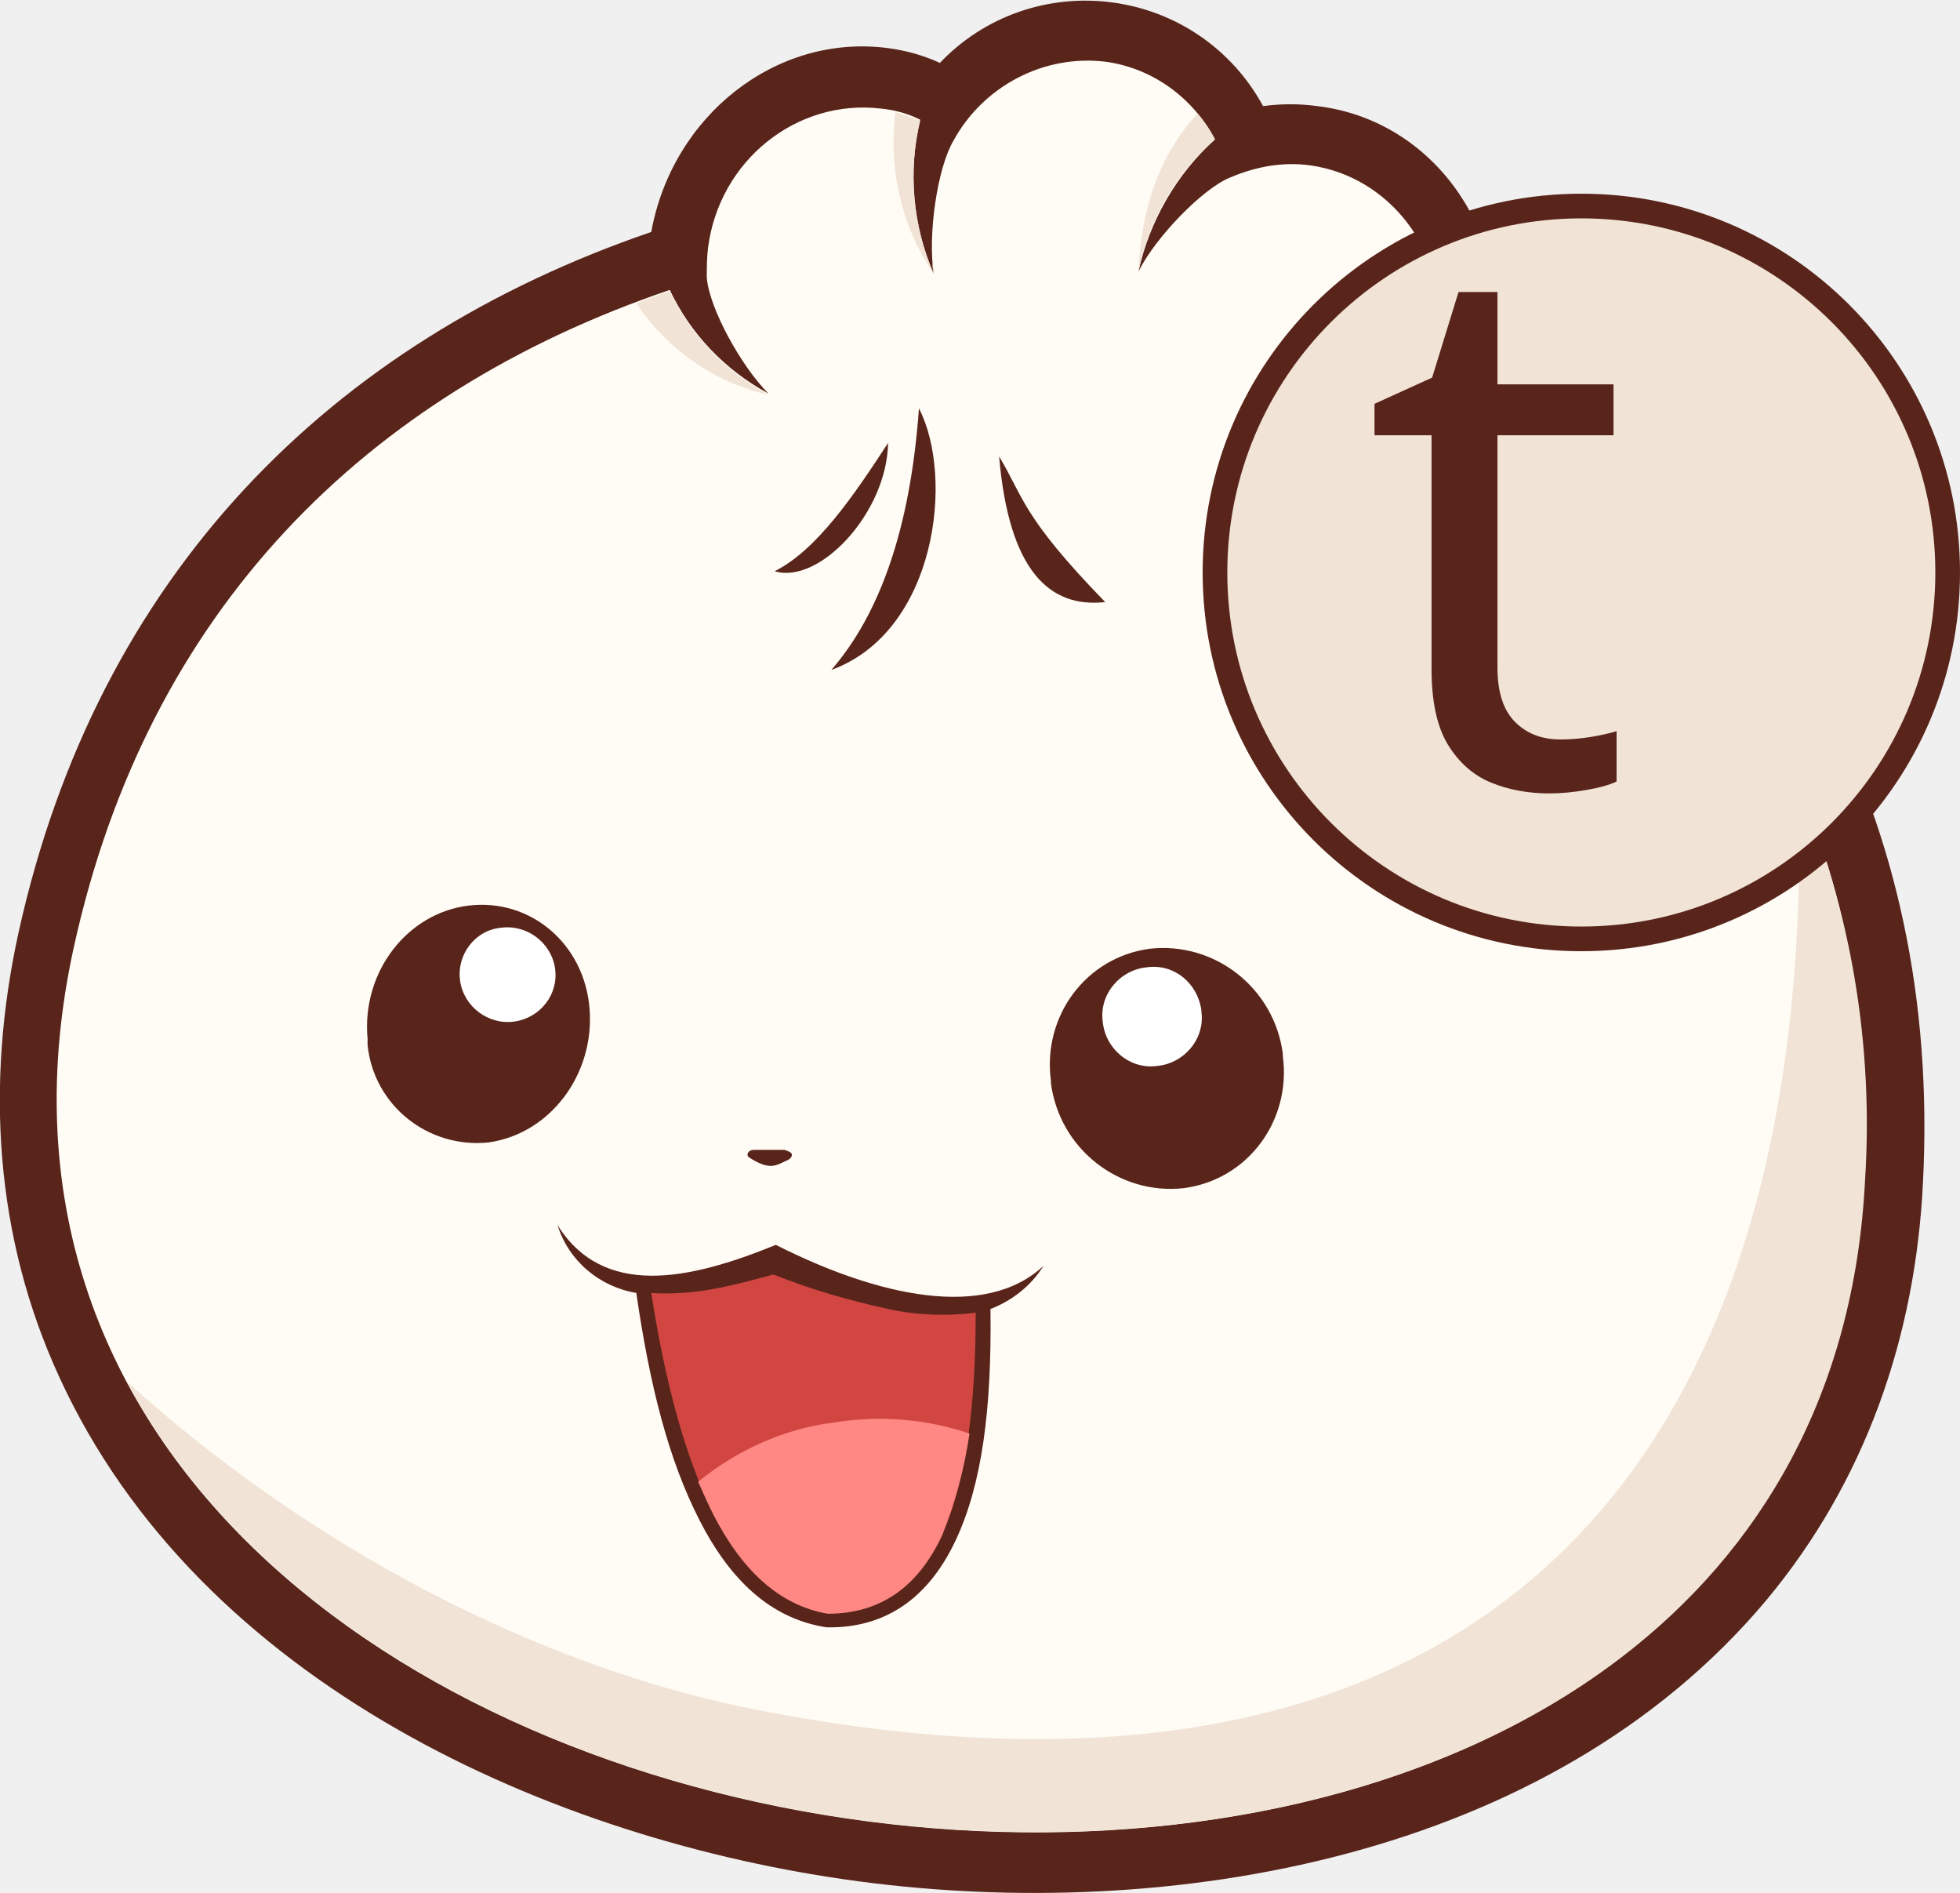
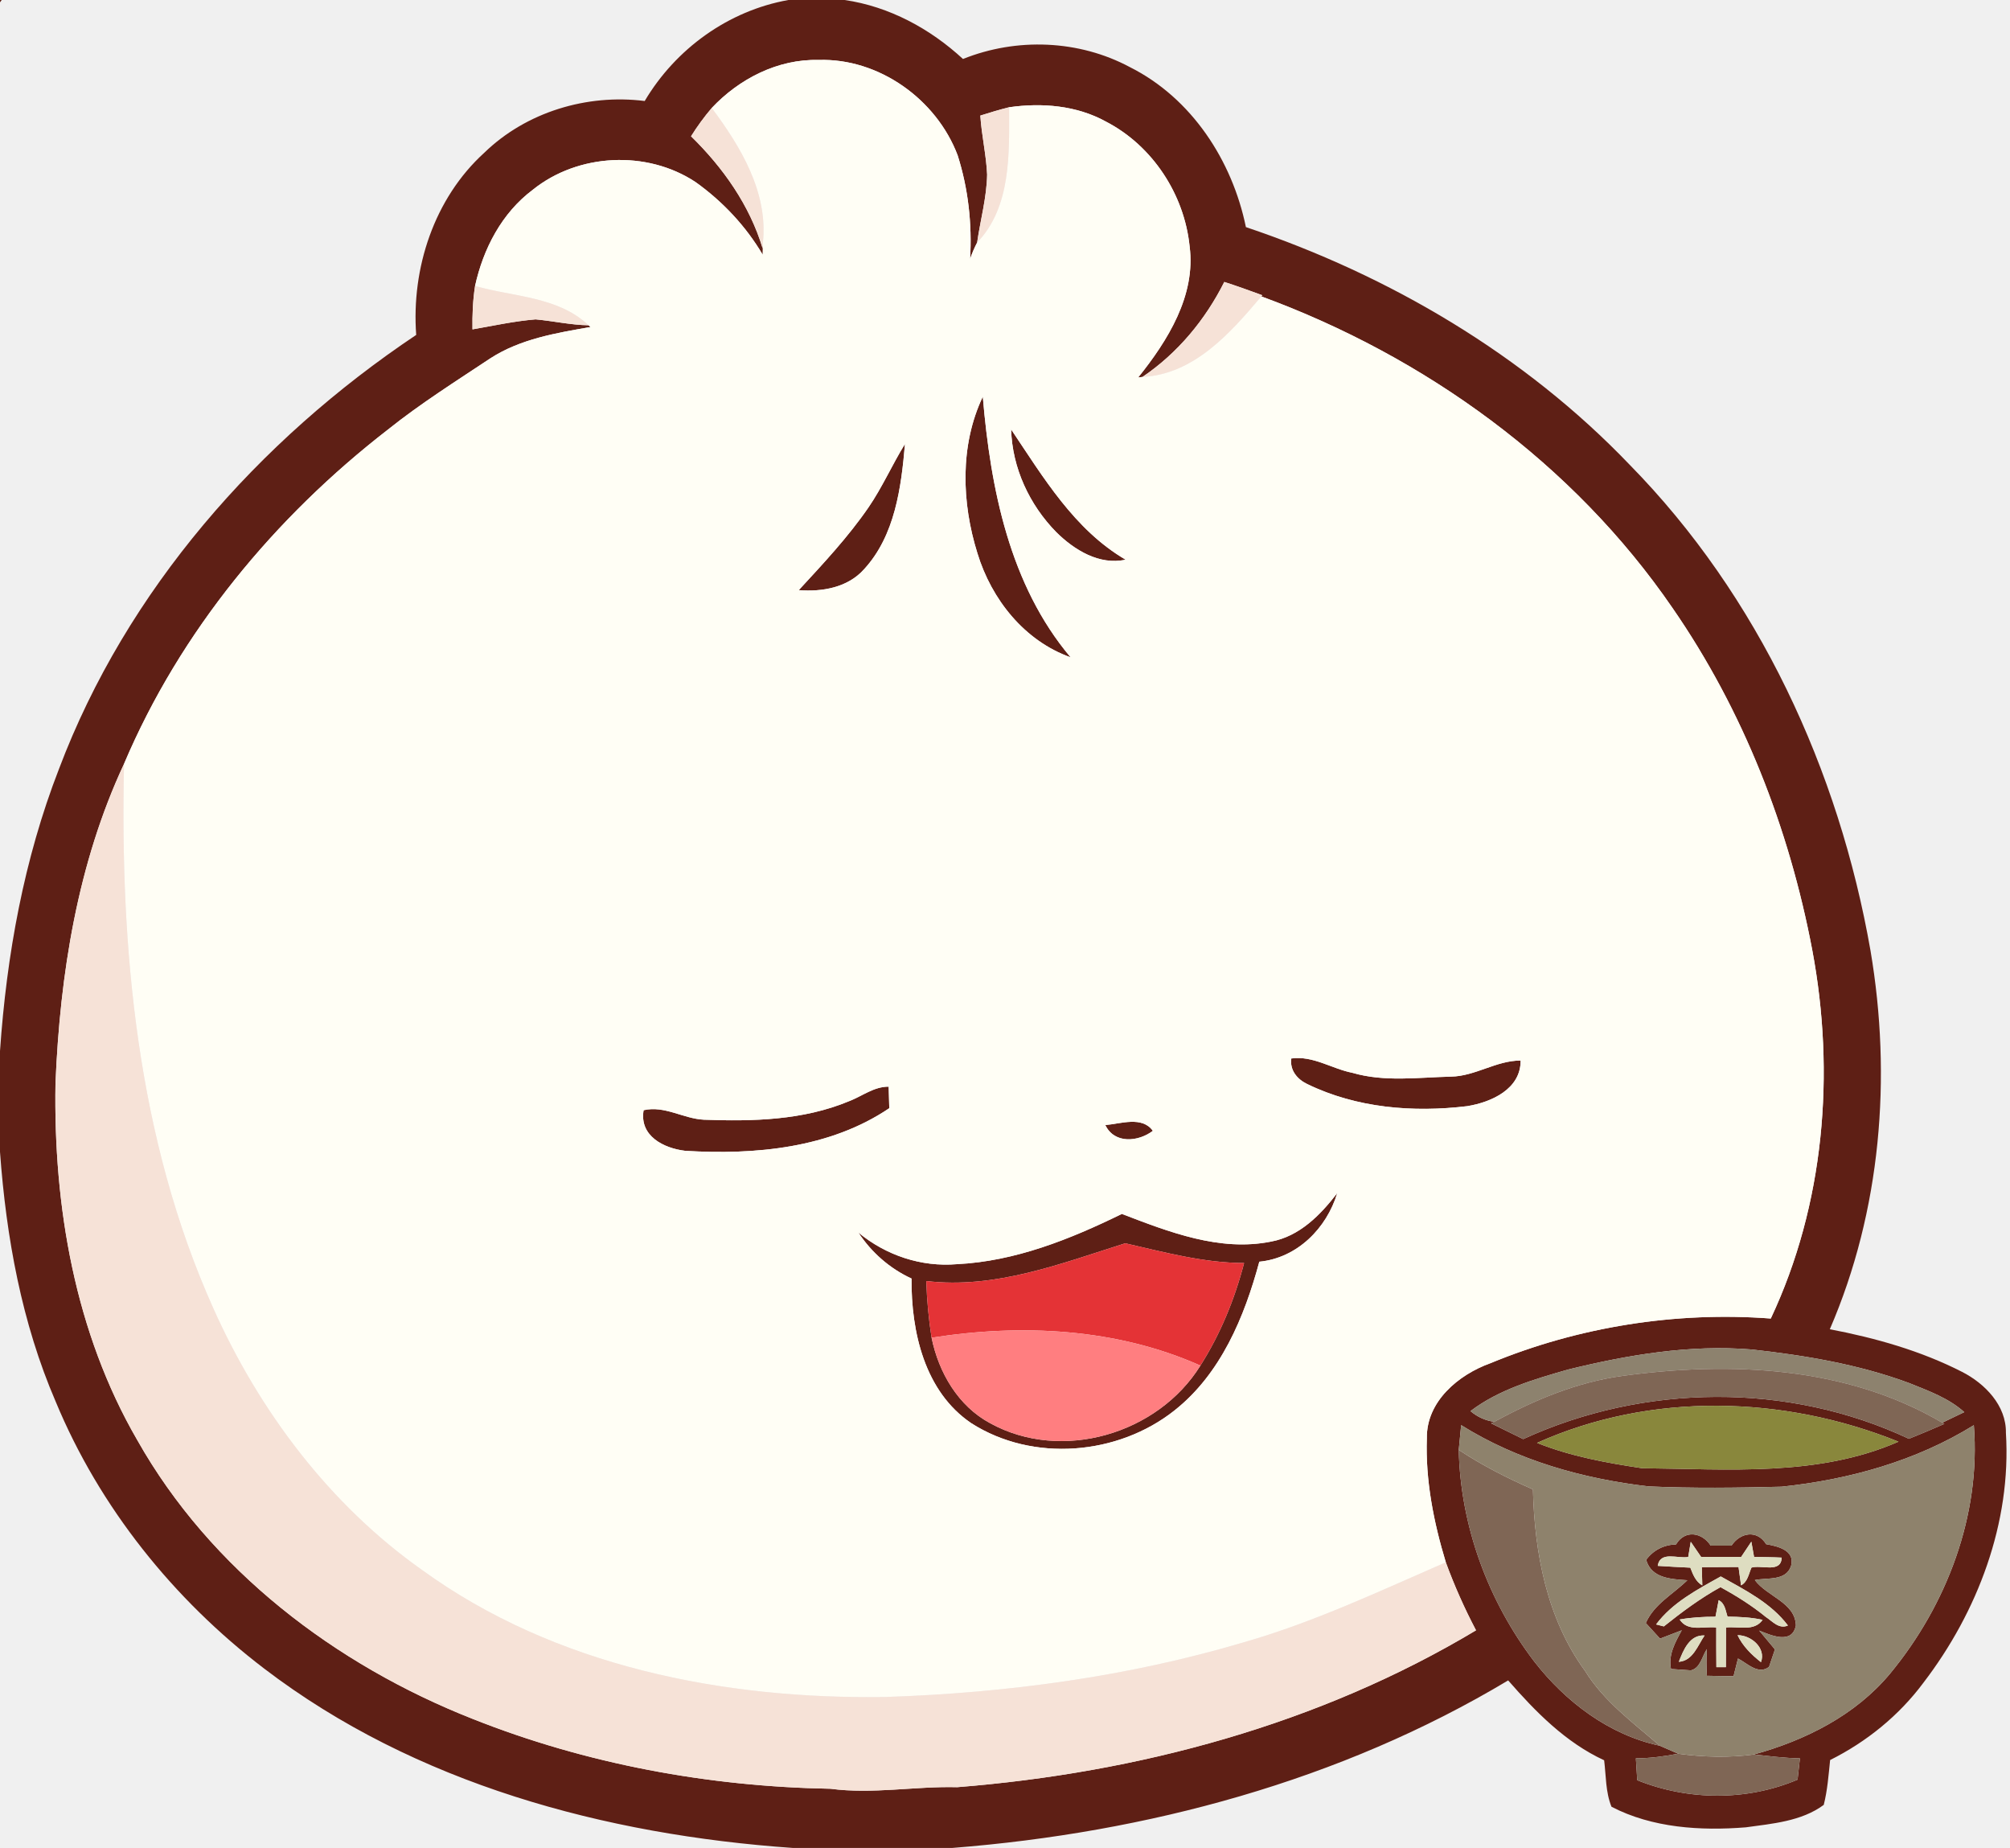
- <svg xmlns="http://www.w3.org/2000/svg" version="1.1" id="Layer_1" x="0px" y="0px" viewBox="0 0 158.9 153.4" style="enable-background:new 0 0 158.9 153.4;" xml:space="preserve">
-   <style type="text/css">
- 	.st0{fill-rule:evenodd;clip-rule:evenodd;fill:#59251B;}
- 	.st1{fill-rule:evenodd;clip-rule:evenodd;fill:#FFFCF5;}
- 	.st2{fill-rule:evenodd;clip-rule:evenodd;fill:#F1E3D6;}
- 	.st3{fill-rule:evenodd;clip-rule:evenodd;fill:#FFFFFF;}
- 	.st4{fill-rule:evenodd;clip-rule:evenodd;fill:#D14641;}
- 	.st5{fill-rule:evenodd;clip-rule:evenodd;fill:#FF8884;}
- 	.st6{fill:#F1E3D6;stroke:#59251B;stroke-width:2;stroke-miterlimit:10;}
- 	.st7{fill:#59251B;}
- 	.st8{font-family:'KaushanScript-Regular';}
- 	.st9{font-size:60.74px;}
- </style>
-   <g id="Layer_2_1_">
-     <g id="Layer_1-2">
-       <g id="Layer_2-2">
-         <g id="File_3">
-           <g id="Facing_Left">
-             <path class="st0" d="M121.3,27.8c22.8,15.2,36.1,38.4,34.6,68c-0.6,12.6-4.7,24.3-12.7,33.9c-17.7,21.1-48.6,26.1-73.5,22.8       s-53.5-16-64.9-40.9c-5.2-11.3-6-23.7-3.3-36c6.4-29,25.3-47.9,51.3-56.8C54.5,9.4,62.9,2.7,72,3.9c1.5,0.2,2.9,0.6,4.2,1.2       c3.6-3.8,8.8-5.6,14-4.9c5.2,0.7,9.7,3.8,12.2,8.4c1.5-0.2,2.9-0.2,4.4,0C115.9,9.7,122.2,18.2,121.3,27.8z" />
-             <path class="st1" d="M116.1,30.3L116.1,30.3c-1.8-1.6-6.8-3.1-9.8-3c3.4-1.2,7-1.2,10.4-0.1c0.6-6.8-4-12.9-10.5-13.8       c-2.2-0.3-4.4,0.1-6.5,1c-2.2,0.9-6,4.8-7.4,7.6c0.9-4.1,3.1-7.9,6.2-10.7c-1.8-3.4-5.1-5.8-8.9-6.3c-5-0.6-9.9,2-12.3,6.4       c-1.3,2.2-2.1,7.6-1.6,10.8c-1.7-3.9-2.1-8.3-1.1-12.5c-1-0.5-2.1-0.8-3.2-0.9C64.6,8,58.3,13,57.4,20.1       c-0.1,0.8-0.1,1.6-0.1,2.4c0.2,2.5,2.8,7.2,5,9.4c-3.5-1.9-6.3-4.8-8-8.4C29.6,31.9,12,49.5,6,76.7       c-17.9,81,141,101.8,145.1,19C152.6,66.8,139.3,44.7,116.1,30.3z" />
-             <path class="st2" d="M92.4,21.7L92.3,22L92.4,21.7z M92.3,22c0.2-5.2,1.8-9.6,4.8-12.8c0.5,0.6,1,1.3,1.4,2.1       C95.3,14.1,93.1,17.9,92.3,22L92.3,22z" />
-             <path class="st2" d="M62.3,32c-3.5-1.9-6.3-4.8-8-8.4c-0.9,0.3-1.8,0.6-2.7,1C54.1,28.3,57.9,31,62.3,32z" />
-             <path class="st2" d="M75.6,21.2c0,0.3,0,0.7,0.1,1L75.6,21.2z M75.7,22.2c-2.6-3.8-3.7-8.5-3.1-13.1c0.7,0.2,1.4,0.4,2,0.7       C73.6,13.9,74,18.3,75.7,22.2L75.7,22.2z" />
-             <path class="st2" d="M106.2,27.3c3.4-1.2,7-1.2,10.4-0.1c0.1-1,0.1-1.9-0.1-2.9C112.9,24.2,109.3,25.2,106.2,27.3z" />
-             <path class="st2" d="M10.3,112c26.5,49.7,137.4,52.7,140.9-16.3c0.7-10.9-1.1-21.9-5.4-32c1.6,55-25.4,86.4-84.4,74.9       C43.5,135.1,25,125.3,10.3,112z" />
-             <path class="st0" d="M93.2,76.9c-5.2,0.7-8.7,5.5-8,10.7c0,0,0,0,0,0v0.2c0.7,5.3,5.5,9.1,10.8,8.5c5.2-0.7,8.7-5.5,8-10.7       c0-0.1,0-0.2,0-0.2C103.3,80.1,98.5,76.3,93.2,76.9z" />
-             <path class="st3" d="M93,78.4c-2.2,0.2-3.9,2.2-3.6,4.4c0.2,2.2,2.2,3.9,4.4,3.6c2.2-0.2,3.9-2.2,3.6-4.4c0,0,0-0.1,0-0.1l0,0       C97.1,79.7,95.2,78.1,93,78.4z" />
-             <path class="st0" d="M62.3,93.2c0.4,0,0.8,0,1.3,0c0.3,0.1,0.6,0.2,0.6,0.4s-0.2,0.4-0.5,0.5c-0.4,0.2-0.8,0.4-1.2,0.4       c-0.5,0-0.9-0.2-1.3-0.4c-0.3-0.2-0.6-0.3-0.6-0.5s0.2-0.4,0.5-0.4C61.4,93.2,61.8,93.2,62.3,93.2z" />
-             <path class="st0" d="M38,73.4c5-0.6,9.4,3.1,9.8,8.4s-3.2,10.1-8.2,10.8c-4.9,0.5-9.3-3-9.8-7.9c0,0,0,0,0,0c0-0.2,0-0.4,0-0.5       C29.3,78.8,33,74,38,73.4z" />
-             <path class="st3" d="M40.6,75.2c2.1-0.3,4.1,1.2,4.4,3.3c0.3,2.1-1.2,4-3.3,4.3l0,0c-2.1,0.3-4.1-1.2-4.4-3.3       C37,77.4,38.5,75.4,40.6,75.2C40.6,75.2,40.6,75.2,40.6,75.2L40.6,75.2z" />
-             <path class="st0" d="M45.2,99.3c3.7,5.9,10.6,4.5,17.7,1.6c8.3,4.2,17,6.1,21.7,1.7c-1,1.6-2.5,2.8-4.3,3.5v0.1       c0.1,8.1-0.7,14.1-2.8,18.6c-2.1,4.5-5.5,7.2-10.5,7.1l0,0c-4.5-0.7-7.8-3.8-10.3-8.7s-4-10.8-5.1-18.3v-0.1       C48.6,104.3,46.1,102.2,45.2,99.3z" />
-             <path class="st4" d="M52.8,104.8c1.1,7.1,2.7,13.2,5,17.8s5.3,7.4,9.3,8.1c4.4,0,7.4-2.3,9.3-6.4s2.7-10.3,2.7-17.9       c-2.4,0.3-4.8,0.2-7.1-0.3c-3.2-0.7-6.3-1.6-9.3-2.8c-1.8,0.5-3.7,1-5.6,1.3C55.7,104.8,54.2,104.9,52.8,104.8z" />
-             <path class="st5" d="M78.6,116.2c-3.5-1.2-7.3-1.5-11-0.9c-4,0.5-7.8,2.2-11,4.8c0.4,0.9,0.8,1.8,1.2,2.6       c2.3,4.5,5.3,7.4,9.3,8.1c4.4,0,7.4-2.3,9.3-6.4C77.5,121.6,78.2,118.9,78.6,116.2z" />
-             <path class="st0" d="M67.4,54.3c8.5-3.1,10-15.6,7.1-21.2C73.8,42.9,71.3,49.8,67.4,54.3z" />
-             <path class="st0" d="M81,37c0.8,9.3,4.1,12.3,8.6,11.8C82.8,41.8,83,40.3,81,37z" />
-             <path class="st0" d="M72,35.9c-0.1,5.7-5.6,11.5-9.2,10.4C66.2,44.6,69.2,40.2,72,35.9z" />
-           </g>
-           <circle class="st6" cx="128.2" cy="46.4" r="29.7" />
-         </g>
-       </g>
-     </g>
+ <svg xmlns="http://www.w3.org/2000/svg" width="334pt" height="307pt" viewBox="0 0 334 307" version="1.1">
+   <g id="#5e1f15ff">
+     <path fill="#5e1f15" opacity="1.00" d=" M 0.00 0.00 L 0.28 0.00 C 0.21 0.10 0.07 0.29 0.00 0.39 L 0.00 0.00 Z" />
+     <path fill="#5e1f15" opacity="1.00" d=" M 131.01 0.00 L 140.35 0.00 C 147.77 1.08 154.55 4.76 160.02 9.80 C 168.93 6.22 179.28 6.61 187.77 11.16 C 198.01 16.30 204.76 26.67 207.03 37.73 C 230.89 45.76 253.29 58.93 270.77 77.18 C 292.22 99.01 305.57 127.96 310.82 157.93 C 314.39 178.97 312.57 201.15 304.06 220.83 C 311.64 222.28 319.16 224.40 326.05 227.92 C 329.84 229.86 333.39 233.50 333.32 238.02 C 334.25 252.97 328.62 267.80 319.61 279.56 C 315.56 285.01 310.17 289.37 304.11 292.40 C 303.85 294.89 303.67 297.41 303.05 299.85 C 299.36 302.58 294.51 302.97 290.09 303.58 C 282.59 304.18 274.55 303.68 267.78 300.16 C 266.79 297.72 266.88 295.01 266.56 292.44 C 260.16 289.48 255.18 284.40 250.61 279.17 C 222.72 295.88 190.54 304.46 158.28 307.00 L 131.70 307.00 C 100.59 304.82 68.99 296.36 43.89 277.20 C 28.82 265.71 16.54 250.41 9.26 232.87 C 3.60 219.75 1.03 205.54 0.00 191.36 L 0.00 174.62 C 1.10 158.65 3.98 142.72 9.80 127.75 C 21.03 98.02 42.93 73.18 69.16 55.64 C 68.34 44.57 72.14 32.95 80.46 25.39 C 87.43 18.61 97.53 15.57 107.13 16.78 C 112.27 8.11 121.04 1.77 131.01 0.00 M 118.27 17.94 C 117.01 19.42 115.86 20.99 114.83 22.64 C 120.15 27.85 124.56 34.07 126.73 41.27 L 126.78 40.21 C 126.77 40.74 126.75 41.79 126.74 42.32 C 123.94 37.57 120.07 33.45 115.58 30.25 C 107.51 24.90 96.06 25.46 88.53 31.53 C 83.38 35.39 80.30 41.32 78.94 47.51 C 78.57 49.89 78.47 52.31 78.51 54.72 C 82.00 54.11 85.47 53.35 89.00 53.06 C 91.94 53.33 94.84 53.99 97.80 54.04 L 98.13 54.33 C 92.41 55.32 86.47 56.31 81.50 59.52 C 75.74 63.35 69.87 67.04 64.46 71.37 C 45.64 85.94 29.94 104.90 20.61 126.90 C 12.88 143.45 9.97 161.85 9.22 179.98 C 8.87 200.42 12.45 221.39 22.82 239.26 C 34.99 260.82 55.71 276.56 78.51 285.55 C 97.39 293.06 117.72 296.81 138.00 297.17 C 145.02 298.10 152.03 296.73 159.05 296.91 C 189.17 294.52 219.23 286.45 245.27 270.85 C 243.35 267.20 241.67 263.43 240.25 259.55 C 238.23 252.89 236.85 245.92 237.10 238.93 C 237.01 232.83 242.34 228.39 247.64 226.48 C 262.29 220.42 278.44 217.86 294.25 219.05 C 303.17 200.10 304.99 178.30 301.14 157.83 C 297.31 137.60 289.66 117.98 277.92 101.01 C 261.45 76.99 236.79 59.22 209.59 49.24 L 209.76 49.05 C 207.66 48.28 205.56 47.52 203.44 46.84 C 200.28 53.13 195.70 58.66 189.85 62.62 C 189.67 62.64 189.31 62.69 189.13 62.71 C 194.02 56.62 198.73 49.11 197.68 40.95 C 196.81 32.31 191.52 24.21 183.77 20.20 C 178.89 17.51 173.13 17.04 167.68 17.82 C 166.07 18.22 164.48 18.70 162.90 19.20 C 163.11 22.49 163.88 25.71 164.03 29.00 C 163.96 32.82 162.91 36.53 162.37 40.29 C 161.91 41.17 161.52 42.08 161.20 43.02 C 161.54 37.21 160.90 31.34 159.13 25.80 C 155.62 16.51 146.05 9.64 136.02 9.96 C 129.25 9.79 122.83 13.09 118.27 17.94 M 260.58 227.52 C 254.94 229.14 249.09 230.83 244.35 234.43 C 245.51 235.41 246.83 236.00 248.30 236.21 L 247.78 236.46 C 249.55 237.33 251.33 238.20 253.11 239.08 C 273.18 229.87 297.16 229.61 317.20 239.03 C 319.18 238.24 321.14 237.41 323.10 236.55 L 322.74 236.36 C 323.96 235.78 325.18 235.19 326.40 234.60 C 323.80 232.26 320.46 231.07 317.27 229.78 C 308.86 226.66 299.95 225.17 291.07 224.19 C 280.81 223.35 270.53 225.08 260.58 227.52 M 255.41 239.71 C 261.00 241.95 266.95 243.03 272.88 243.92 C 287.14 244.05 302.05 245.38 315.47 239.51 C 296.41 231.82 274.32 231.22 255.41 239.71 M 242.80 236.76 C 242.66 238.13 242.53 239.50 242.40 240.87 C 242.69 253.55 247.28 265.98 254.95 276.04 C 260.15 282.74 267.42 288.24 275.80 290.02 C 276.57 290.36 278.10 291.02 278.86 291.35 C 276.54 291.79 274.19 292.11 271.83 292.12 C 271.90 293.32 271.98 294.54 272.06 295.75 C 280.53 299.15 290.26 299.23 298.70 295.66 C 298.82 294.47 298.95 293.29 299.09 292.12 C 296.52 292.08 293.99 291.74 291.44 291.48 C 299.98 289.13 308.29 284.98 314.05 278.07 C 323.50 266.65 329.18 251.70 327.99 236.77 C 318.36 242.73 307.24 245.82 296.04 246.99 C 288.68 247.17 281.31 247.27 273.95 246.94 C 263.03 245.67 252.18 242.63 242.80 236.76 Z" />
+     <path fill="#5e1f15" opacity="1.00" d=" M 162.42 91.92 C 159.79 83.53 159.47 73.99 163.31 65.90 C 164.60 81.16 167.76 97.17 177.90 109.20 C 170.22 106.47 164.75 99.57 162.42 91.92 Z" />
+     <path fill="#5e1f15" opacity="1.00" d=" M 168.02 71.34 C 173.36 79.29 178.53 88.01 187.04 92.98 C 182.66 93.94 178.50 91.36 175.51 88.40 C 171.06 83.86 168.20 77.74 168.02 71.34 Z" />
+     <path fill="#5e1f15" opacity="1.00" d=" M 144.30 84.32 C 146.61 80.96 148.24 77.21 150.38 73.75 C 149.76 80.99 148.72 88.96 143.61 94.54 C 140.89 97.62 136.64 98.35 132.73 98.04 C 136.79 93.64 140.90 89.26 144.30 84.32 Z" />
+     <path fill="#5e1f15" opacity="1.00" d=" M 214.57 175.85 C 218.19 175.34 221.30 177.56 224.73 178.23 C 230.07 179.79 235.65 178.99 241.12 178.86 C 245.16 178.79 248.64 176.18 252.68 176.19 C 252.72 180.94 247.80 183.12 243.80 183.77 C 234.84 184.85 225.40 184.09 217.19 180.08 C 215.53 179.28 214.31 177.78 214.57 175.85 Z" />
+     <path fill="#5e1f15" opacity="1.00" d=" M 141.07 182.95 C 143.26 182.12 145.21 180.51 147.67 180.53 C 147.69 181.42 147.74 183.21 147.77 184.11 C 137.90 190.77 125.46 191.89 113.87 191.19 C 110.30 190.77 106.21 188.73 106.95 184.44 C 110.46 183.63 113.54 185.86 116.98 186.02 C 125.09 186.32 133.46 186.12 141.07 182.95 Z" />
+     <path fill="#5e1f15" opacity="1.00" d=" M 183.67 186.91 C 186.22 186.70 189.79 185.37 191.57 187.87 C 189.15 189.70 185.20 190.09 183.67 186.91 Z" />
+     <path fill="#5e1f15" opacity="1.00" d=" M 211.20 206.27 C 215.94 205.40 219.40 201.86 222.21 198.21 C 220.44 204.08 215.54 209.00 209.26 209.61 C 206.78 218.81 202.86 228.22 195.19 234.30 C 185.77 241.79 171.62 242.97 161.40 236.44 C 153.64 231.20 151.39 221.23 151.47 212.41 C 147.86 210.75 144.82 208.08 142.64 204.77 C 147.21 208.55 153.07 210.52 159.01 210.02 C 168.67 209.55 177.83 205.88 186.42 201.67 C 194.24 204.67 202.69 207.98 211.20 206.27 M 153.92 212.82 C 154.02 215.97 154.31 219.12 154.80 222.24 C 155.98 228.02 159.21 233.59 164.53 236.44 C 176.39 242.98 192.41 238.25 199.47 226.87 C 202.80 221.62 205.17 215.83 206.73 209.83 C 200.00 209.81 193.49 208.04 186.98 206.55 C 176.29 209.92 165.37 214.19 153.92 212.82 Z" />
+     <path fill="#5e1f15" opacity="1.00" d=" M 278.50 256.58 C 279.97 254.10 282.82 254.56 284.27 256.78 C 285.41 256.78 286.56 256.78 287.72 256.78 C 289.17 254.59 291.97 254.10 293.48 256.54 C 295.36 256.88 298.30 257.52 297.63 260.12 C 296.79 262.73 293.67 262.05 291.60 262.50 C 293.61 265.23 298.32 266.23 298.42 270.04 C 297.79 273.26 294.29 271.68 292.32 270.89 C 293.19 271.93 294.06 272.97 294.94 274.02 C 294.69 274.74 294.20 276.19 293.96 276.92 C 292.17 278.31 290.33 276.31 288.80 275.53 C 288.62 276.27 288.25 277.73 288.06 278.47 C 286.58 278.46 285.10 278.43 283.63 278.40 C 283.54 276.92 283.54 275.44 283.63 273.97 C 282.82 275.16 282.56 277.13 280.97 277.50 C 280.15 277.44 278.50 277.33 277.67 277.27 C 277.18 274.91 278.38 272.82 279.46 270.84 C 278.26 271.31 277.05 271.77 275.85 272.23 C 275.06 271.36 274.27 270.50 273.48 269.64 C 274.87 266.47 278.02 264.86 280.38 262.53 C 277.71 262.34 274.42 262.24 273.54 259.14 C 274.74 257.51 276.49 256.64 278.50 256.58 M 280.95 256.14 C 280.85 256.77 280.64 258.03 280.53 258.66 C 278.82 259.00 275.88 257.60 275.46 260.14 C 277.26 260.27 279.07 260.34 280.88 260.44 C 281.32 261.57 281.75 262.74 282.87 263.39 C 282.85 262.63 282.81 261.12 282.79 260.36 C 284.82 260.35 286.85 260.34 288.89 260.33 C 289.00 261.09 289.20 262.62 289.31 263.38 C 290.42 262.78 290.58 261.47 291.04 260.43 C 292.68 259.93 295.97 261.41 296.06 258.77 C 294.53 258.69 293.00 258.69 291.47 258.65 C 291.36 258.01 291.14 256.75 291.02 256.12 C 290.60 256.75 289.75 258.01 289.33 258.65 C 287.11 258.66 284.89 258.66 282.67 258.65 C 282.24 258.02 281.38 256.77 280.95 256.14 M 275.19 269.87 C 275.51 269.95 276.16 270.11 276.48 270.20 C 279.47 267.82 282.53 265.53 285.89 263.68 C 288.53 265.12 291.08 266.72 293.41 268.62 C 294.51 269.33 295.59 270.71 297.10 270.05 C 294.27 266.29 289.95 264.15 285.94 261.90 C 282.05 264.07 277.92 266.22 275.19 269.87 M 285.59 265.84 C 285.46 266.53 285.19 267.90 285.06 268.59 C 283.06 268.59 281.07 268.70 279.11 269.05 C 280.45 271.16 283.14 270.14 285.19 270.38 C 285.18 272.57 285.19 274.77 285.21 276.97 C 285.60 276.97 286.40 276.97 286.79 276.97 C 286.81 274.77 286.81 272.58 286.81 270.38 C 288.85 270.15 291.48 271.11 292.89 269.11 C 290.97 268.68 289.01 268.61 287.06 268.57 C 286.73 267.57 286.64 266.37 285.59 265.84 M 278.97 276.08 C 281.32 275.91 282.11 273.36 283.25 271.71 C 280.75 271.54 279.71 274.18 278.97 276.08 M 288.73 271.66 C 289.60 273.49 291.05 274.91 292.62 276.14 C 293.50 273.77 290.96 271.64 288.73 271.66 Z" />
  </g>
-   <text transform="matrix(1 0 0 1 110.4638 63.7)" class="st7 st8 st9">t</text>
+   <g id="#fffef5ff">
+     <path fill="#fffef5" opacity="1.00" d=" M 118.27 17.94 C 122.83 13.09 129.25 9.79 136.02 9.96 C 146.05 9.64 155.62 16.51 159.13 25.80 C 160.90 31.34 161.54 37.21 161.20 43.02 C 161.52 42.08 161.91 41.17 162.37 40.29 C 168.05 34.38 167.70 25.45 167.68 17.82 C 173.13 17.04 178.89 17.51 183.77 20.20 C 191.52 24.21 196.81 32.31 197.68 40.95 C 198.73 49.11 194.02 56.62 189.13 62.71 C 189.31 62.69 189.67 62.64 189.85 62.62 C 198.40 62.19 204.46 55.32 209.59 49.24 C 236.79 59.22 261.45 76.99 277.92 101.01 C 289.66 117.98 297.31 137.60 301.14 157.83 C 304.99 178.30 303.17 200.10 294.25 219.05 C 278.44 217.86 262.29 220.42 247.64 226.48 C 242.34 228.39 237.01 232.83 237.10 238.93 C 236.85 245.92 238.23 252.89 240.25 259.55 C 229.24 264.34 218.35 269.49 206.78 272.81 C 187.43 278.57 167.23 281.26 147.08 281.93 C 120.22 282.32 92.25 276.86 70.15 260.84 C 54.79 249.99 43.12 234.48 35.47 217.41 C 22.77 189.13 19.92 157.57 20.61 126.90 C 29.94 104.90 45.64 85.94 64.46 71.37 C 69.87 67.04 75.74 63.35 81.50 59.52 C 86.47 56.31 92.41 55.32 98.13 54.33 L 97.80 54.04 C 92.72 49.24 85.30 49.33 78.94 47.51 C 80.30 41.32 83.38 35.39 88.53 31.53 C 96.06 25.46 107.51 24.90 115.58 30.25 C 120.07 33.45 123.94 37.57 126.74 42.32 C 126.75 41.79 126.77 40.74 126.78 40.21 C 127.62 31.89 123.05 24.34 118.27 17.94 M 162.42 91.92 C 164.75 99.57 170.22 106.47 177.90 109.20 C 167.76 97.17 164.60 81.16 163.31 65.90 C 159.47 73.99 159.79 83.53 162.42 91.92 M 168.02 71.34 C 168.20 77.74 171.06 83.86 175.51 88.40 C 178.50 91.36 182.66 93.94 187.04 92.98 C 178.53 88.01 173.36 79.29 168.02 71.34 M 144.30 84.32 C 140.90 89.26 136.79 93.64 132.73 98.04 C 136.64 98.35 140.89 97.62 143.61 94.54 C 148.72 88.96 149.76 80.99 150.38 73.75 C 148.24 77.21 146.61 80.96 144.30 84.32 M 214.57 175.85 C 214.31 177.78 215.53 179.28 217.19 180.08 C 225.40 184.09 234.84 184.85 243.80 183.77 C 247.80 183.12 252.72 180.94 252.68 176.19 C 248.64 176.18 245.16 178.79 241.12 178.86 C 235.65 178.99 230.07 179.79 224.73 178.23 C 221.30 177.56 218.19 175.34 214.57 175.85 M 141.07 182.95 C 133.46 186.12 125.09 186.32 116.98 186.02 C 113.54 185.86 110.46 183.63 106.95 184.44 C 106.21 188.73 110.30 190.77 113.87 191.19 C 125.46 191.89 137.90 190.77 147.77 184.11 C 147.74 183.21 147.69 181.42 147.67 180.53 C 145.21 180.51 143.26 182.12 141.07 182.95 M 183.67 186.91 C 185.20 190.09 189.15 189.70 191.57 187.87 C 189.79 185.37 186.22 186.70 183.67 186.91 M 211.20 206.27 C 202.69 207.98 194.24 204.67 186.42 201.67 C 177.83 205.88 168.67 209.55 159.01 210.02 C 153.07 210.52 147.21 208.55 142.64 204.77 C 144.82 208.08 147.86 210.75 151.47 212.41 C 151.39 221.23 153.64 231.20 161.40 236.44 C 171.62 242.97 185.77 241.79 195.19 234.30 C 202.86 228.22 206.78 218.81 209.26 209.61 C 215.54 209.00 220.44 204.08 222.21 198.21 C 219.40 201.86 215.94 205.40 211.20 206.27 Z" />
+   </g>
+   <g id="#f6e2d7ff">
+     <path fill="#f6e2d7" opacity="1.00" d=" M 114.83 22.64 C 115.86 20.99 117.01 19.42 118.27 17.94 C 123.05 24.34 127.62 31.89 126.78 40.21 L 126.73 41.27 C 124.56 34.07 120.15 27.85 114.83 22.64 Z" />
+     <path fill="#f6e2d7" opacity="1.00" d=" M 162.90 19.20 C 164.48 18.70 166.07 18.22 167.68 17.82 C 167.70 25.45 168.05 34.38 162.37 40.29 C 162.91 36.53 163.96 32.82 164.03 29.00 C 163.88 25.71 163.11 22.49 162.90 19.20 Z" />
+     <path fill="#f6e2d7" opacity="1.00" d=" M 78.94 47.51 C 85.30 49.33 92.72 49.24 97.80 54.04 C 94.84 53.99 91.94 53.33 89.00 53.06 C 85.47 53.35 82.00 54.11 78.51 54.72 C 78.47 52.31 78.57 49.89 78.94 47.51 Z" />
+     <path fill="#f6e2d7" opacity="1.00" d=" M 203.44 46.84 C 205.56 47.52 207.66 48.28 209.76 49.05 L 209.59 49.24 C 204.46 55.32 198.40 62.19 189.85 62.62 C 195.70 58.66 200.28 53.13 203.44 46.84 Z" />
+     <path fill="#f6e2d7" opacity="1.00" d=" M 9.22 179.98 C 9.97 161.85 12.88 143.45 20.61 126.90 C 19.92 157.57 22.77 189.13 35.47 217.41 C 43.12 234.48 54.79 249.99 70.15 260.84 C 92.25 276.86 120.22 282.32 147.08 281.93 C 167.23 281.26 187.43 278.57 206.78 272.81 C 218.35 269.49 229.24 264.34 240.25 259.55 C 241.67 263.43 243.35 267.20 245.27 270.85 C 219.23 286.45 189.17 294.52 159.05 296.91 C 152.03 296.73 145.02 298.10 138.00 297.17 C 117.72 296.81 97.39 293.06 78.51 285.55 C 55.71 276.56 34.99 260.82 22.82 239.26 C 12.45 221.39 8.87 200.42 9.22 179.98 Z" />
+   </g>
+   <g id="#e43336ff">
+     <path fill="#e43336" opacity="1.00" d=" M 153.92 212.82 C 165.37 214.19 176.29 209.92 186.98 206.55 C 193.49 208.04 200.00 209.81 206.73 209.83 C 205.17 215.83 202.80 221.62 199.47 226.87 C 185.53 220.65 169.72 219.89 154.80 222.24 C 154.31 219.12 154.02 215.97 153.92 212.82 Z" />
+   </g>
+   <g id="#ff7e80ff">
+     <path fill="#ff7e80" opacity="1.00" d=" M 154.80 222.24 C 169.72 219.89 185.53 220.65 199.47 226.87 C 192.41 238.25 176.39 242.98 164.53 236.44 C 159.21 233.59 155.98 228.02 154.80 222.24 Z" />
+   </g>
+   <g id="#8d826eff">
+     <path fill="#8d826e" opacity="1.00" d=" M 260.58 227.52 C 270.53 225.08 280.81 223.35 291.07 224.19 C 299.95 225.17 308.86 226.66 317.27 229.78 C 320.46 231.07 323.80 232.26 326.40 234.60 C 325.18 235.19 323.96 235.78 322.74 236.36 C 306.82 226.97 287.49 226.14 269.61 228.58 C 262.04 229.61 254.96 232.59 248.30 236.21 C 246.83 236.00 245.51 235.41 244.35 234.43 C 249.09 230.83 254.94 229.14 260.58 227.52 Z" />
+   </g>
+   <g id="#7f6655ff">
+     <path fill="#7f6655" opacity="1.00" d=" M 269.61 228.58 C 287.49 226.14 306.82 226.97 322.74 236.36 L 323.10 236.55 C 321.14 237.41 319.18 238.24 317.20 239.03 C 297.16 229.61 273.18 229.87 253.11 239.08 C 251.33 238.20 249.55 237.33 247.78 236.46 L 248.30 236.21 C 254.96 232.59 262.04 229.61 269.61 228.58 Z" />
+     <path fill="#7f6655" opacity="1.00" d=" M 242.40 240.87 C 246.28 243.45 250.46 245.56 254.73 247.44 C 254.99 257.98 257.03 268.88 263.37 277.57 C 266.51 282.65 271.36 286.19 275.80 290.02 C 267.42 288.24 260.15 282.74 254.95 276.04 C 247.28 265.98 242.69 253.55 242.40 240.87 Z" />
+     <path fill="#7f6655" opacity="1.00" d=" M 278.86 291.35 C 283.04 291.92 287.26 292.03 291.44 291.48 C 293.99 291.74 296.52 292.08 299.09 292.12 C 298.95 293.29 298.82 294.47 298.70 295.66 C 290.26 299.23 280.53 299.15 272.06 295.75 C 271.98 294.54 271.90 293.32 271.83 292.12 C 274.19 292.11 276.54 291.79 278.86 291.35 Z" />
+   </g>
+   <g id="#89873cff">
+     <path fill="#89873c" opacity="1.00" d=" M 255.41 239.71 C 274.32 231.22 296.41 231.82 315.47 239.51 C 302.05 245.38 287.14 244.05 272.88 243.92 C 266.95 243.03 261.00 241.95 255.41 239.71 Z" />
+   </g>
+   <g id="#8e826cff">
+     <path fill="#8e826c" opacity="1.00" d=" M 242.80 236.76 C 252.18 242.63 263.03 245.67 273.95 246.94 C 281.31 247.27 288.68 247.17 296.04 246.99 C 307.24 245.82 318.36 242.73 327.99 236.77 C 329.18 251.70 323.50 266.65 314.05 278.07 C 308.29 284.98 299.98 289.13 291.44 291.48 C 287.26 292.03 283.04 291.92 278.86 291.35 C 278.10 291.02 276.57 290.36 275.80 290.02 C 271.36 286.19 266.51 282.65 263.37 277.57 C 257.03 268.88 254.99 257.98 254.73 247.44 C 250.46 245.56 246.28 243.45 242.40 240.87 C 242.53 239.50 242.66 238.13 242.80 236.76 M 278.50 256.58 C 276.49 256.64 274.74 257.51 273.54 259.14 C 274.42 262.24 277.71 262.34 280.38 262.53 C 278.02 264.86 274.87 266.47 273.48 269.64 C 274.27 270.50 275.06 271.36 275.85 272.23 C 277.05 271.77 278.26 271.31 279.46 270.84 C 278.38 272.82 277.18 274.91 277.67 277.27 C 278.50 277.33 280.15 277.44 280.97 277.50 C 282.56 277.13 282.82 275.16 283.63 273.97 C 283.54 275.44 283.54 276.92 283.63 278.40 C 285.10 278.43 286.58 278.46 288.06 278.47 C 288.25 277.73 288.62 276.27 288.80 275.53 C 290.33 276.31 292.17 278.31 293.96 276.92 C 294.20 276.19 294.69 274.74 294.94 274.02 C 294.06 272.97 293.19 271.93 292.32 270.89 C 294.29 271.68 297.79 273.26 298.42 270.04 C 298.32 266.23 293.61 265.23 291.60 262.50 C 293.67 262.05 296.79 262.73 297.63 260.12 C 298.30 257.52 295.36 256.88 293.48 256.54 C 291.97 254.10 289.17 254.59 287.72 256.78 C 286.56 256.78 285.41 256.78 284.27 256.78 C 282.82 254.56 279.97 254.10 278.50 256.58 Z" />
+   </g>
+   <g id="#deddc1ff">
+     <path fill="#deddc1" opacity="1.00" d=" M 280.95 256.14 C 281.38 256.77 282.24 258.02 282.67 258.65 C 284.89 258.66 287.11 258.66 289.33 258.65 C 289.75 258.01 290.60 256.75 291.02 256.12 C 291.14 256.75 291.36 258.01 291.47 258.65 C 293.00 258.69 294.53 258.69 296.06 258.77 C 295.97 261.41 292.68 259.93 291.04 260.43 C 290.58 261.47 290.42 262.78 289.31 263.38 C 289.20 262.62 289.00 261.09 288.89 260.33 C 286.85 260.34 284.82 260.35 282.79 260.36 C 282.81 261.12 282.85 262.63 282.87 263.39 C 281.75 262.74 281.32 261.57 280.88 260.44 C 279.07 260.34 277.26 260.27 275.46 260.14 C 275.88 257.60 278.82 259.00 280.53 258.66 C 280.64 258.03 280.85 256.77 280.95 256.14 Z" />
+     <path fill="#deddc1" opacity="1.00" d=" M 275.19 269.87 C 277.92 266.22 282.05 264.07 285.94 261.90 C 289.95 264.15 294.27 266.29 297.10 270.05 C 295.59 270.71 294.51 269.33 293.41 268.62 C 291.08 266.72 288.53 265.12 285.89 263.68 C 282.53 265.53 279.47 267.82 276.48 270.20 C 276.16 270.11 275.51 269.95 275.19 269.87 Z" />
+     <path fill="#deddc1" opacity="1.00" d=" M 285.59 265.84 C 286.64 266.37 286.73 267.57 287.06 268.57 C 289.01 268.61 290.97 268.68 292.89 269.11 C 291.48 271.11 288.85 270.15 286.81 270.38 C 286.81 272.58 286.81 274.77 286.79 276.97 C 286.40 276.97 285.60 276.97 285.21 276.97 C 285.19 274.77 285.18 272.57 285.19 270.38 C 283.14 270.14 280.45 271.16 279.11 269.05 C 281.07 268.70 283.06 268.59 285.06 268.59 C 285.19 267.90 285.46 266.53 285.59 265.84 Z" />
+     <path fill="#deddc1" opacity="1.00" d=" M 278.97 276.08 C 279.71 274.18 280.75 271.54 283.25 271.71 C 282.11 273.36 281.32 275.91 278.97 276.08 Z" />
+     <path fill="#deddc1" opacity="1.00" d=" M 288.73 271.66 C 290.96 271.64 293.50 273.77 292.62 276.14 C 291.05 274.91 289.60 273.49 288.73 271.66 Z" />
+   </g>
</svg>
